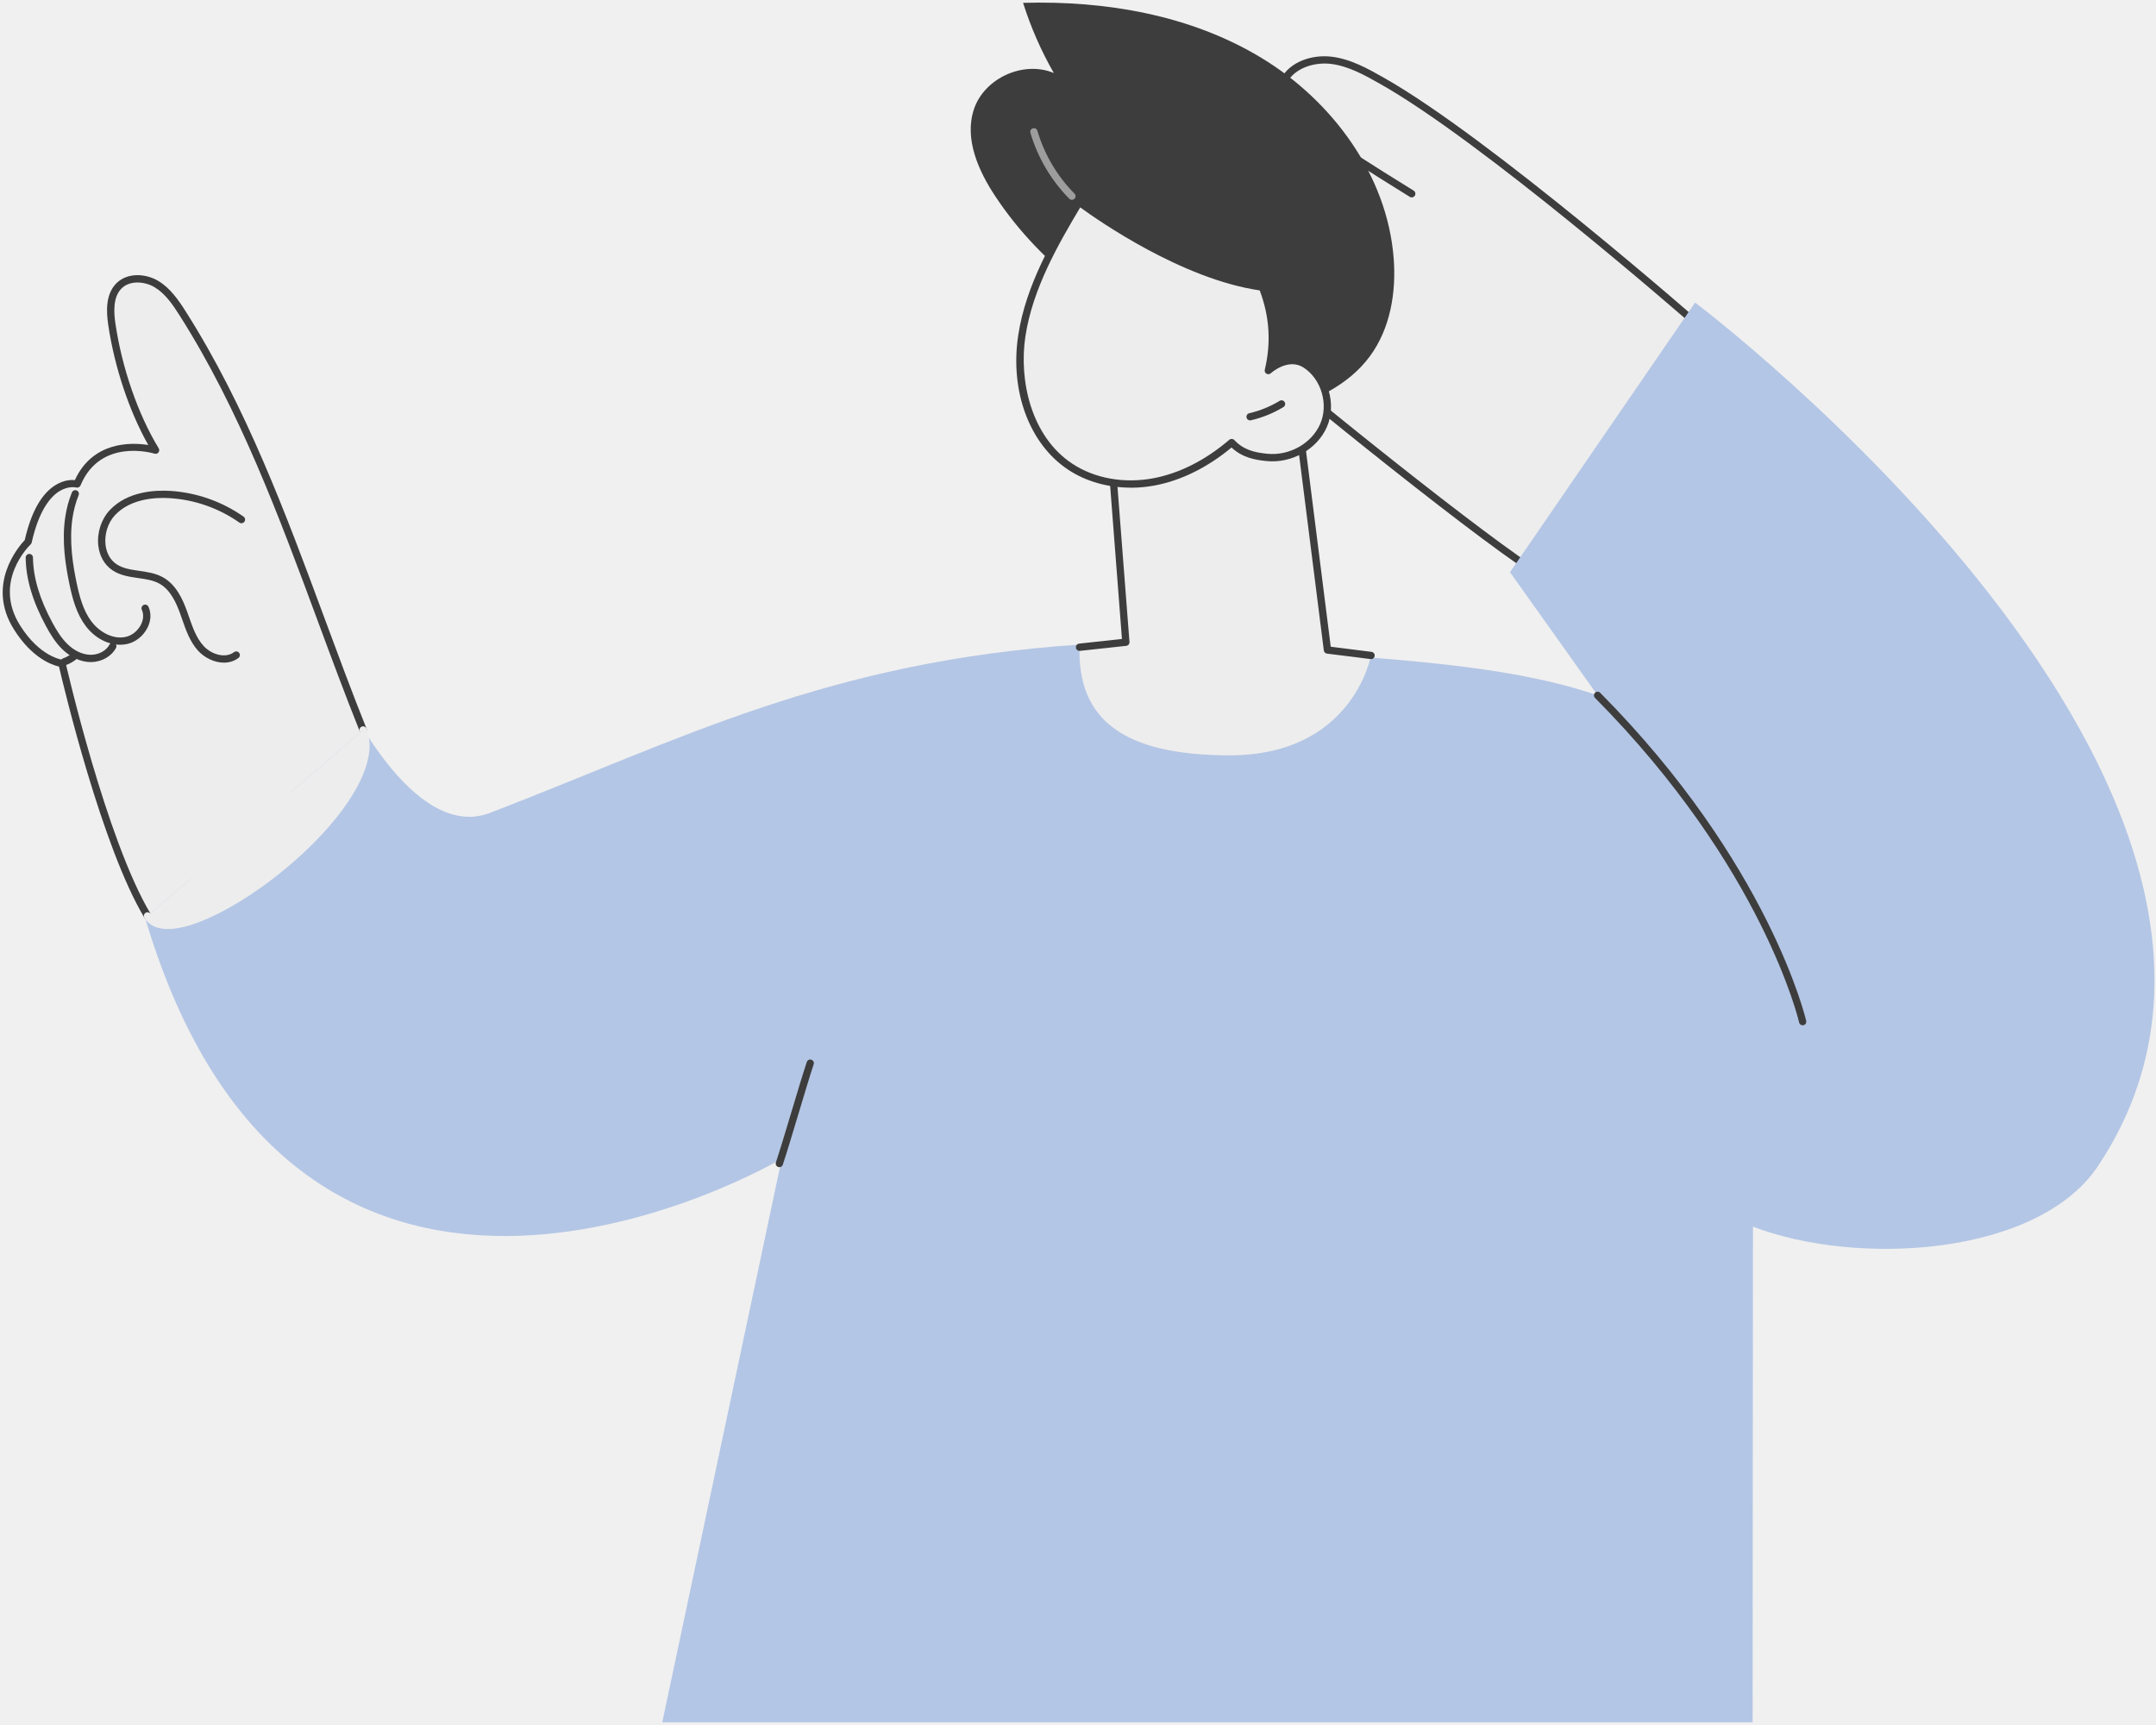
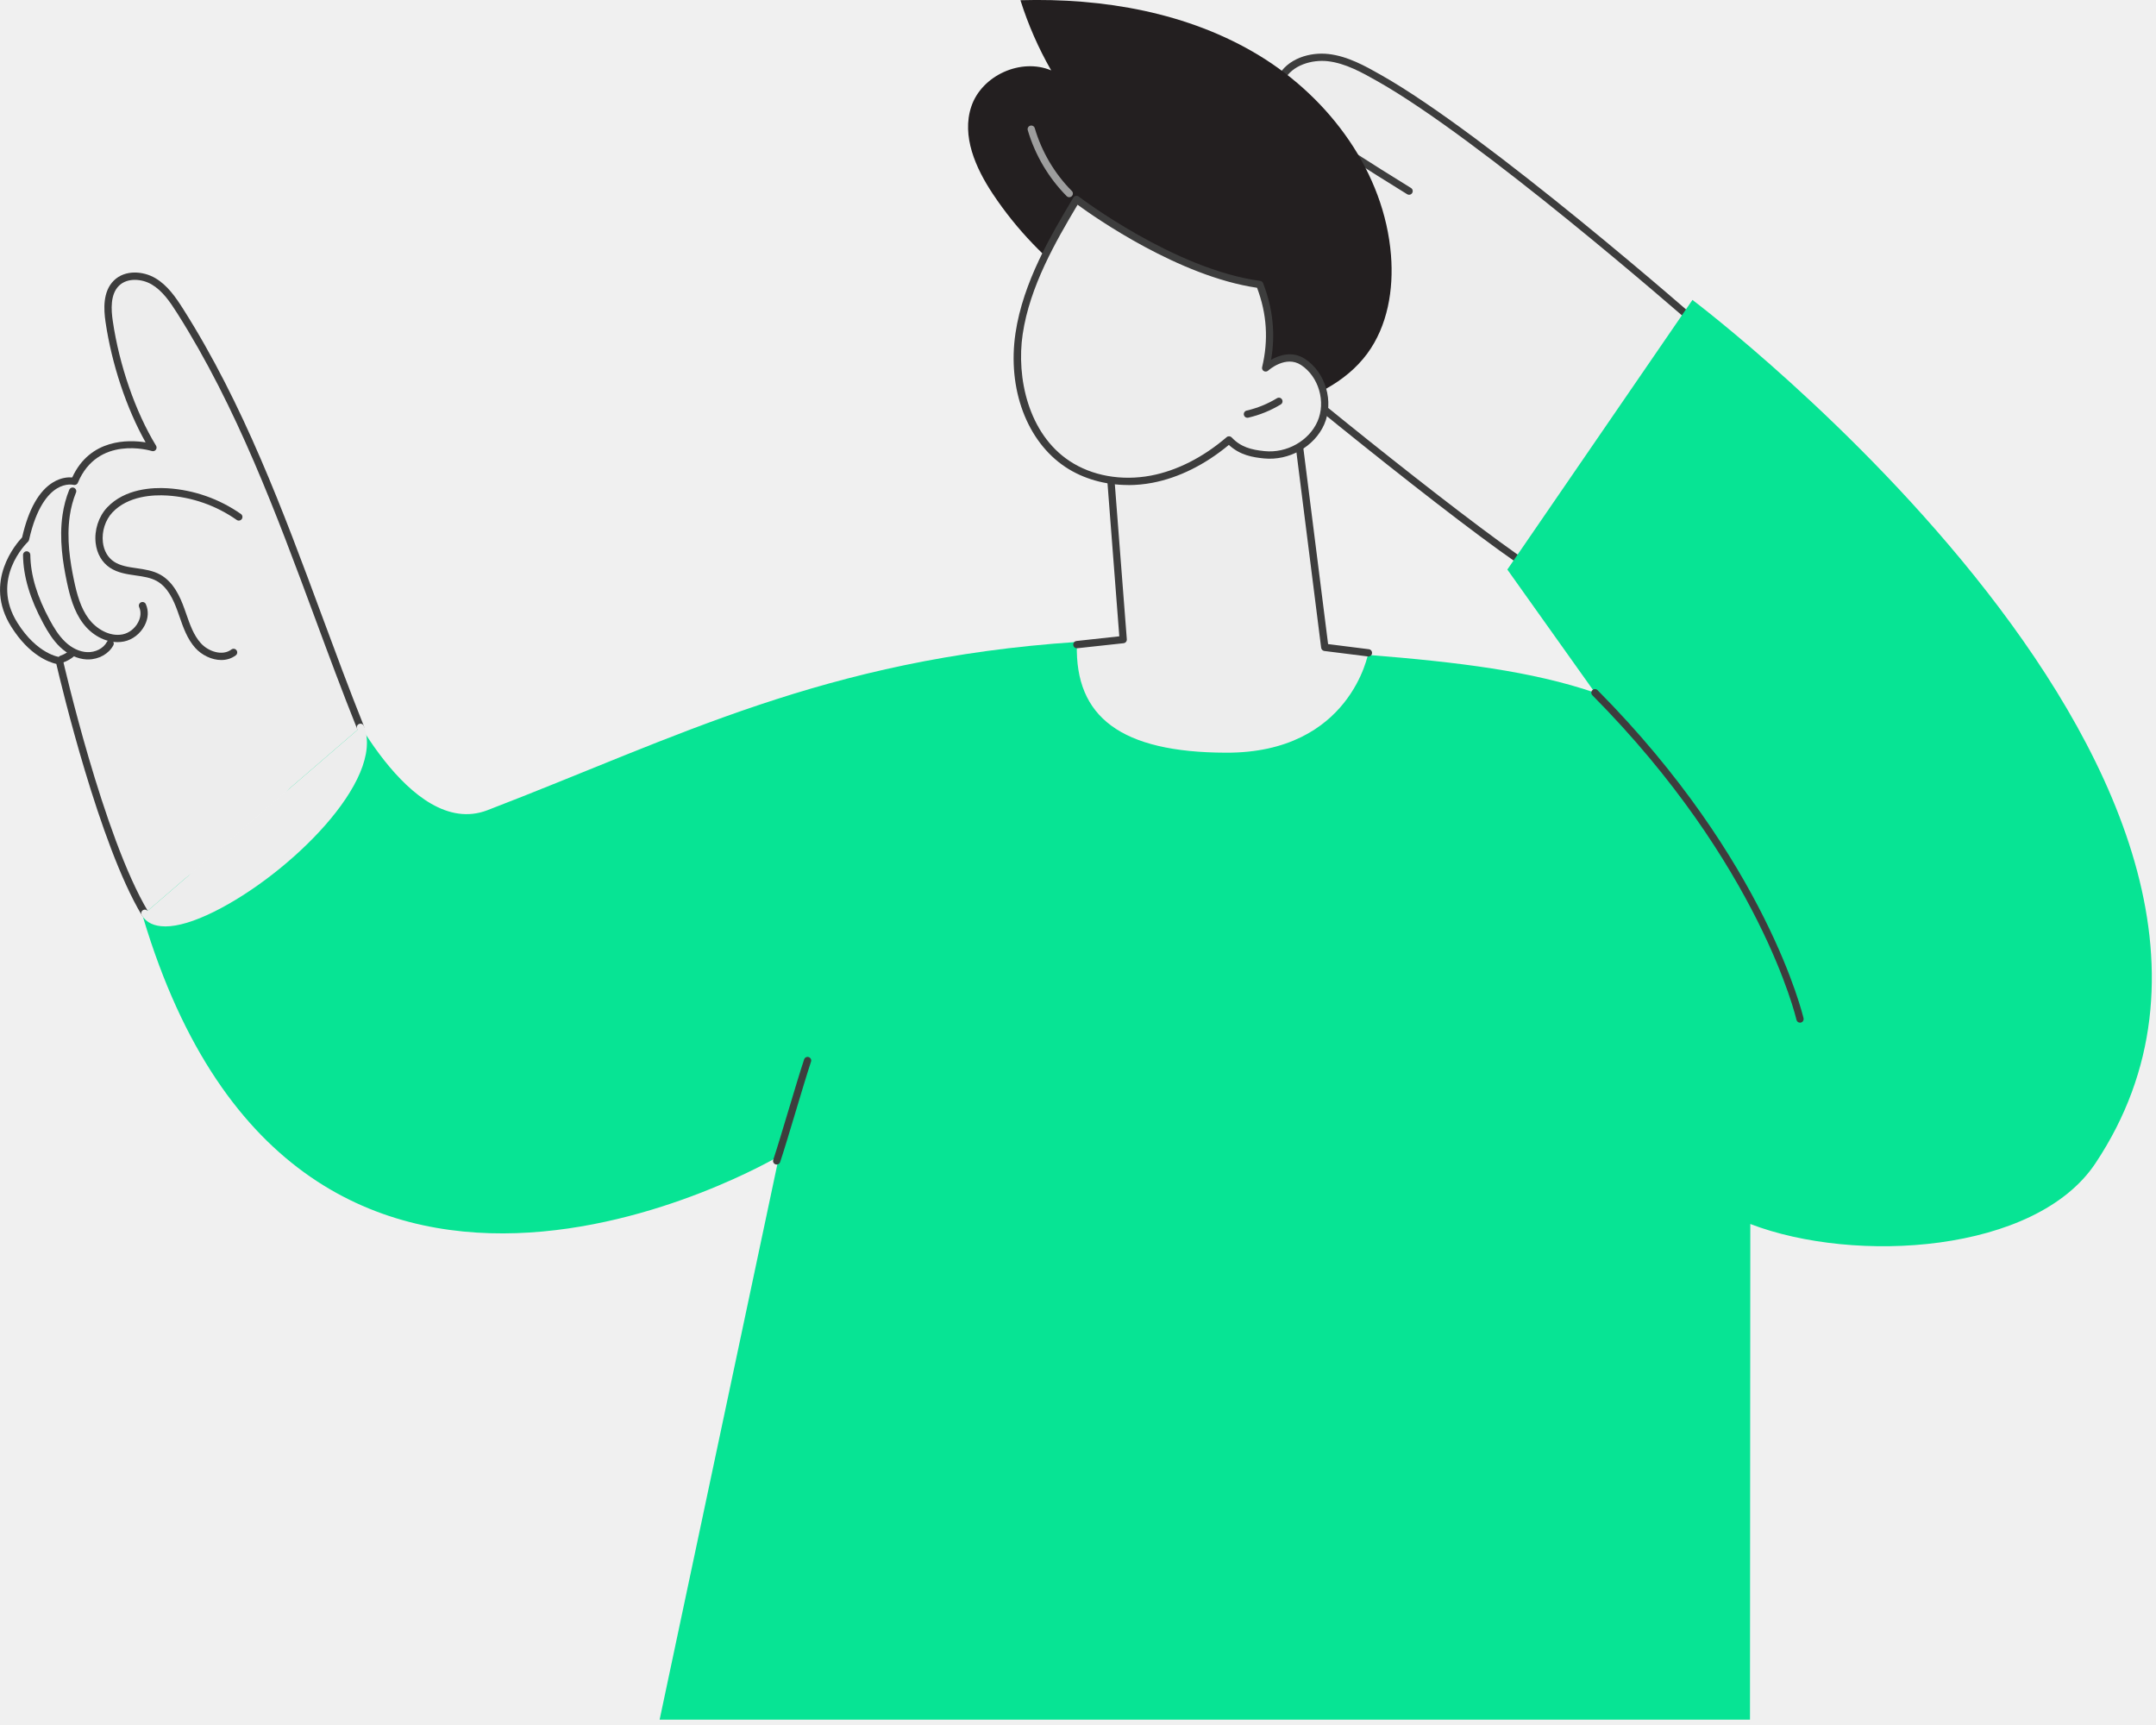
<svg xmlns="http://www.w3.org/2000/svg" width="365" height="292" viewBox="0 0 365 292" fill="none">
-   <g clip-path="url(#clip0_1828_2245)">
-     <path d="M206.488 43.459C203.394 40.477 201.51 37.236 203.48 34.062C205.456 30.889 210.422 30.148 213.233 32.605C211.145 30.963 209.008 29.253 207.736 26.925C206.469 24.592 206.296 21.449 208.044 19.455C209.582 17.701 212.213 17.263 214.493 17.769C215.617 18.016 216.673 18.461 217.692 18.998C216.704 17.516 216.432 15.417 217.272 13.793C218.699 11.021 222.188 9.842 225.289 10.188C228.383 10.54 231.194 12.101 233.905 13.639C252.064 23.863 287.899 55.369 287.899 55.369C288.844 60.537 269.981 91.419 262.829 98.371C258.203 96.982 223.51 69.174 210.367 57.894C208.162 56.005 205.895 53.998 204.777 51.319C203.659 48.639 204.073 45.077 206.488 43.466V43.459Z" fill="#EDEDED" />
-     <path d="M262.829 98.983C262.767 98.983 262.712 98.976 262.65 98.958C257.87 97.519 223.214 69.73 209.965 58.364C207.939 56.629 205.42 54.462 204.209 51.56C203.14 48.998 203.301 45.423 205.555 43.41C202.01 39.798 201.164 36.631 202.955 33.748C203.993 32.081 205.815 30.939 207.952 30.624C208.594 30.531 209.224 30.513 209.842 30.568C208.823 29.593 207.884 28.5 207.198 27.234C205.951 24.938 205.537 21.4 207.581 19.06C209.447 16.93 212.442 16.689 214.629 17.177C215.215 17.306 215.808 17.492 216.426 17.739C215.994 16.312 216.086 14.763 216.722 13.522C218.371 10.318 222.244 9.237 225.357 9.589C228.624 9.959 231.595 11.633 234.208 13.114C252.212 23.258 287.943 54.604 288.301 54.919C288.406 55.011 288.474 55.135 288.498 55.271C289.53 60.932 270.099 92.173 263.249 98.822C263.132 98.933 262.977 98.995 262.817 98.995L262.829 98.983ZM209.125 31.76C208.798 31.76 208.471 31.785 208.137 31.834C206.358 32.099 204.851 33.032 204.005 34.39C202.461 36.872 203.387 39.613 206.914 43.015C207.05 43.145 207.118 43.33 207.099 43.515C207.081 43.7 206.982 43.867 206.828 43.972C204.654 45.429 204.363 48.726 205.345 51.078C206.445 53.715 208.841 55.771 210.768 57.425C224.999 69.638 257.215 95.297 262.675 97.655C270.062 90.178 287.708 61.068 287.319 55.678C284.576 53.282 250.853 23.888 233.609 14.176C231.095 12.756 228.248 11.145 225.227 10.805C222.627 10.515 219.205 11.41 217.828 14.078C217.136 15.424 217.291 17.27 218.217 18.659C218.371 18.893 218.353 19.202 218.161 19.412C217.97 19.622 217.661 19.677 217.414 19.548C216.315 18.974 215.32 18.591 214.363 18.375C212.053 17.862 209.755 18.449 208.514 19.869C206.859 21.764 207.229 24.703 208.285 26.642C209.416 28.722 211.361 30.346 213.165 31.778C213.331 31.896 213.486 32.019 213.64 32.155C213.894 32.377 213.924 32.754 213.708 33.013C213.492 33.273 213.115 33.31 212.85 33.106C212.708 32.995 212.566 32.884 212.424 32.766C211.503 32.118 210.348 31.772 209.125 31.772V31.76Z" fill="#3D3D3D" />
-     <path d="M238.995 33.414C238.883 33.414 238.772 33.383 238.673 33.322C232.028 29.228 225.369 24.95 218.884 20.597C218.6 20.406 218.526 20.023 218.717 19.739C218.909 19.455 219.292 19.381 219.576 19.572C226.043 23.912 232.688 28.185 239.322 32.266C239.612 32.445 239.705 32.828 239.526 33.118C239.408 33.309 239.205 33.414 239.001 33.414H238.995Z" fill="#3D3D3D" />
-     <path d="M230.588 45.874C230.465 45.874 230.341 45.837 230.23 45.756L213.091 33.495C212.813 33.297 212.751 32.908 212.948 32.63C213.146 32.353 213.535 32.291 213.813 32.489L230.953 44.75C231.231 44.948 231.292 45.337 231.095 45.614C230.971 45.781 230.786 45.874 230.594 45.874H230.588Z" fill="#3D3D3D" />
-     <path d="M222.553 56.098C222.436 56.098 222.312 56.06 222.207 55.993C216.976 52.449 211.849 48.621 206.97 44.614C206.704 44.398 206.667 44.009 206.883 43.743C207.099 43.478 207.489 43.441 207.754 43.657C212.603 47.645 217.698 51.449 222.899 54.968C223.183 55.159 223.257 55.542 223.065 55.826C222.948 56.005 222.751 56.098 222.553 56.098Z" fill="#3D3D3D" />
-     <path d="M296.713 291.544L296.769 207.639C314.513 214.443 345.043 212.597 355.185 197.378C397.228 134.285 286.973 51.214 286.973 51.214L255.634 96.858L270.463 117.696C259.784 114.053 247.32 112.522 232.058 111.306C231.12 113.176 229.884 114.899 228.365 116.418C225.06 119.715 220.706 121.974 216.241 123.221C211.275 124.604 205.92 124.882 200.83 124.073C195.531 123.234 190.009 120.888 186.551 116.634C184.759 114.43 183.549 111.818 182.709 109.114C139.987 111.979 115.133 125.234 82.966 137.595C69.711 142.688 57.976 116.905 57.976 116.905C53.572 135.285 37.563 145.967 24.08 153.69C49.934 245.078 132.346 196.143 132.346 196.143L112.119 291.544H296.713Z" fill="#B4C6E5" />
-     <path d="M131.945 197.575C131.883 197.575 131.815 197.563 131.747 197.544C131.426 197.439 131.247 197.087 131.358 196.766C131.994 194.859 132.995 191.519 133.965 188.29C134.934 185.048 135.941 181.702 136.584 179.776C136.689 179.454 137.041 179.275 137.362 179.387C137.683 179.492 137.862 179.843 137.751 180.164C137.115 182.072 136.114 185.412 135.144 188.641C134.175 191.883 133.168 195.229 132.526 197.155C132.439 197.415 132.198 197.575 131.939 197.575H131.945Z" fill="#3D3D3D" />
-     <path d="M305.181 173.558C304.897 173.558 304.644 173.36 304.582 173.076C304.526 172.817 298.442 146.794 270.031 118.14C269.79 117.899 269.79 117.504 270.031 117.269C270.272 117.029 270.667 117.029 270.902 117.269C299.585 146.201 305.718 172.545 305.78 172.811C305.854 173.144 305.644 173.472 305.311 173.546C305.267 173.558 305.218 173.558 305.175 173.558H305.181Z" fill="#3D3D3D" />
-     <path d="M61.472 123.568C51.942 99.749 44.684 74.726 30.93 53.067C29.719 51.159 28.391 49.221 26.446 48.072C24.5 46.924 21.764 46.8 20.152 48.381C18.521 49.986 18.595 52.604 18.923 54.87C19.966 61.982 22.591 70.083 26.328 76.22C26.328 76.22 16.668 73.256 13.043 81.943C13.043 81.943 7.28 80.325 4.742 91.723C4.742 91.723 -2.133 98.286 2.87 106.232C6.471 111.943 10.48 112.307 10.48 112.307C10.48 112.307 17.28 142.232 24.963 155.043L61.46 123.574L61.472 123.568Z" fill="#EDEDED" />
-     <path d="M24.976 155.654C24.766 155.654 24.562 155.549 24.445 155.352C17.28 143.411 10.826 116.443 9.986 112.831C8.781 112.56 5.415 111.399 2.364 106.552C-2.441 98.927 3.222 92.438 4.192 91.413C5.273 86.659 7.052 83.511 9.473 82.066C10.813 81.263 12.011 81.208 12.678 81.263C15.711 74.67 22.221 74.873 25.099 75.324C21.869 69.595 19.367 62.093 18.318 54.956C18.009 52.838 17.817 49.813 19.72 47.936C21.622 46.065 24.704 46.319 26.761 47.535C28.811 48.745 30.201 50.77 31.449 52.733C41.664 68.817 48.409 87.011 54.925 104.607C57.21 110.775 59.57 117.147 62.047 123.333C62.176 123.648 62.022 124.006 61.701 124.136C61.386 124.265 61.027 124.111 60.898 123.79C58.415 117.591 56.049 111.207 53.764 105.033C47.266 87.499 40.553 69.366 30.405 53.394C29.188 51.48 27.947 49.671 26.131 48.597C24.519 47.646 22.03 47.399 20.59 48.813C19.083 50.295 19.269 52.925 19.541 54.771C20.64 62.272 23.376 70.163 26.866 75.886C27.002 76.102 26.983 76.38 26.829 76.584C26.674 76.787 26.409 76.874 26.162 76.793C25.791 76.682 16.996 74.108 13.63 82.165C13.512 82.455 13.191 82.603 12.895 82.523C12.845 82.511 11.61 82.202 10.078 83.134C8.614 84.029 6.607 86.264 5.366 91.84C5.341 91.957 5.279 92.068 5.187 92.154C4.921 92.407 -1.262 98.47 3.408 105.885C6.774 111.232 10.517 111.67 10.554 111.677C10.819 111.701 11.036 111.899 11.097 112.152C11.165 112.448 17.959 142.127 25.507 154.71C25.68 155 25.587 155.383 25.297 155.555C25.198 155.617 25.087 155.642 24.982 155.642L24.976 155.654Z" fill="#3D3D3D" />
-     <path d="M24.97 155.036C30.034 163.489 66.599 136.391 61.466 123.567L24.97 155.036Z" fill="#EDEDED" />
-     <path d="M28.416 157.259C26.557 157.259 25.204 156.623 24.445 155.358C24.272 155.068 24.364 154.685 24.655 154.512C24.945 154.339 25.328 154.432 25.501 154.722C26.742 156.79 30.621 156.401 36.149 153.66C48.199 147.69 64.252 132.174 60.898 123.796C60.768 123.481 60.922 123.123 61.244 122.994C61.559 122.87 61.917 123.018 62.047 123.339C65.703 132.471 49.441 148.455 36.699 154.771C33.351 156.432 30.553 157.265 28.416 157.265V157.259Z" fill="#EDEDED" />
-     <path d="M20.356 109.139C18.219 109.139 16.008 107.96 14.494 105.947C12.963 103.91 12.277 101.372 11.764 98.933C11.11 95.809 10.43 91.691 11.042 87.561C11.258 86.091 11.635 84.677 12.172 83.356C12.302 83.041 12.66 82.887 12.975 83.017C13.29 83.146 13.444 83.504 13.315 83.819C12.82 85.048 12.462 86.369 12.265 87.74C11.69 91.679 12.339 95.655 12.975 98.68C13.457 100.977 14.093 103.36 15.482 105.206C16.706 106.83 18.948 108.268 21.196 107.83C22.283 107.62 23.296 106.83 23.845 105.768C24.296 104.897 24.358 103.99 24.012 103.218C23.87 102.909 24.012 102.539 24.321 102.403C24.636 102.261 25 102.403 25.136 102.712C25.637 103.829 25.569 105.12 24.932 106.33C24.21 107.719 22.869 108.756 21.424 109.034C21.072 109.102 20.714 109.139 20.349 109.139H20.356Z" fill="#3D3D3D" />
-     <path d="M37.909 112.171C36.279 112.171 34.592 111.325 33.511 110.127C32.146 108.602 31.473 106.663 30.825 104.793C30.72 104.484 30.615 104.181 30.503 103.879C29.849 102.064 28.861 99.841 27.002 98.804C25.951 98.217 24.716 98.038 23.407 97.853C21.918 97.637 20.38 97.421 19.065 96.55C17.712 95.655 16.854 94.173 16.644 92.377C16.39 90.197 17.138 87.882 18.589 86.345C21.603 83.147 26.304 82.937 28.836 83.097C33.289 83.381 37.575 84.888 41.232 87.45C41.51 87.647 41.578 88.03 41.38 88.308C41.182 88.586 40.8 88.654 40.522 88.456C37.05 86.024 32.986 84.591 28.756 84.326C26.439 84.177 22.153 84.357 19.485 87.184C18.274 88.469 17.657 90.401 17.867 92.228C18.033 93.661 18.7 94.828 19.744 95.519C20.831 96.235 22.165 96.427 23.58 96.63C24.945 96.828 26.353 97.032 27.601 97.73C29.818 98.971 30.936 101.446 31.659 103.465C31.77 103.774 31.875 104.083 31.986 104.391C32.597 106.151 33.227 107.966 34.432 109.306C35.723 110.751 38.119 111.528 39.62 110.392C39.892 110.189 40.281 110.238 40.485 110.51C40.688 110.781 40.639 111.17 40.367 111.374C39.632 111.93 38.78 112.171 37.903 112.171H37.909Z" fill="#3D3D3D" />
-     <path d="M15.377 112.072C15.303 112.072 15.229 112.072 15.149 112.072C13.574 112.004 11.962 111.25 10.609 109.96C9.374 108.781 8.497 107.305 7.799 106.015C5.514 101.804 4.39 98.001 4.346 94.389C4.346 94.05 4.618 93.766 4.958 93.766H4.964C5.304 93.766 5.576 94.037 5.582 94.377C5.625 97.785 6.706 101.397 8.886 105.428C9.541 106.632 10.356 108.009 11.468 109.071C12.598 110.158 13.926 110.781 15.205 110.837C16.613 110.899 17.965 110.201 18.546 109.102C18.707 108.799 19.077 108.688 19.38 108.843C19.683 109.003 19.794 109.374 19.639 109.676C18.867 111.127 17.175 112.072 15.377 112.072Z" fill="#3D3D3D" />
-     <path d="M10.893 112.633C10.64 112.633 10.399 112.473 10.313 112.22C10.202 111.899 10.368 111.547 10.696 111.436C11.264 111.238 11.814 110.923 12.271 110.528C12.53 110.306 12.919 110.337 13.142 110.59C13.364 110.849 13.333 111.238 13.08 111.46C12.493 111.967 11.832 112.349 11.104 112.602C11.036 112.627 10.968 112.64 10.9 112.64L10.893 112.633Z" fill="#3D3D3D" />
-     <path d="M168.534 33.279C165.619 28.896 163.216 23.481 164.884 18.486C166.644 13.214 173.29 10.207 178.41 12.362C176.255 8.608 174.507 4.613 173.203 0.483C187.218 0.081 201.633 2.557 213.616 9.836C225.598 17.116 234.825 29.667 235.937 43.651C236.4 49.467 235.375 55.611 231.916 60.303C228.278 65.23 222.38 68.026 216.438 69.508C208.699 71.441 200.17 71.385 193.122 67.656C188.366 65.137 184.481 60.747 182.802 55.604C182.375 54.295 182.091 52.943 181.986 51.573C181.906 50.585 182.406 48.764 182.029 47.893C181.579 46.862 179.652 45.831 178.805 45.078C177.595 44.003 176.427 42.886 175.31 41.719C172.808 39.114 170.535 36.292 168.54 33.285L168.534 33.279Z" fill="#3D3D3D" />
-     <path d="M181.467 33.829C181.307 33.829 181.152 33.767 181.029 33.643C177.953 30.538 175.68 26.679 174.445 22.487C174.346 22.16 174.537 21.814 174.865 21.721C175.192 21.623 175.538 21.814 175.631 22.141C176.804 26.136 178.972 29.816 181.906 32.773C182.147 33.014 182.141 33.409 181.906 33.643C181.789 33.761 181.628 33.822 181.474 33.822L181.467 33.829Z" fill="#9D9D9D" />
-     <path d="M182.758 109.559L190.596 108.707L188.527 81.93C188.527 81.93 195.043 49.295 220.132 73.663L224.727 110.022L232.102 110.948C232.102 110.948 229.112 127.908 208.057 127.859C190.17 127.822 182.443 121.784 182.758 109.559Z" fill="#EDEDED" />
-     <path d="M232.108 111.566C232.108 111.566 232.058 111.566 232.027 111.566L224.653 110.64C224.375 110.603 224.153 110.387 224.115 110.103L219.545 73.96C212.176 66.848 205.772 64.069 200.509 65.699C192.313 68.243 189.398 80.844 189.151 81.974L191.214 108.664C191.238 108.998 190.998 109.288 190.664 109.325L182.826 110.177C182.48 110.214 182.184 109.967 182.147 109.627C182.11 109.288 182.357 108.985 182.696 108.948L189.941 108.158L187.922 81.974C187.922 81.918 187.922 81.863 187.934 81.807C188.051 81.221 190.911 67.391 200.151 64.52C205.914 62.73 212.782 65.656 220.57 73.225C220.669 73.324 220.737 73.454 220.755 73.59L225.289 109.473L232.188 110.344C232.528 110.387 232.769 110.695 232.725 111.035C232.688 111.35 232.423 111.578 232.114 111.578L232.108 111.566Z" fill="#3D3D3D" />
-     <path d="M208.52 74.911C204.759 78.133 200.287 80.628 195.42 81.554C190.553 82.474 185.291 81.727 181.165 78.986C174.26 74.404 171.758 65.106 172.975 56.907C174.192 48.708 178.453 41.324 182.69 34.199C182.69 34.199 198.854 46.597 213.702 48.597C215.592 53.419 215.814 58.117 214.715 62.729C214.715 62.729 218.013 59.735 221.04 61.711C224.313 63.847 225.635 68.459 224.054 72.034C222.479 75.608 218.384 77.806 214.499 77.424C212.3 77.207 210.287 76.781 208.52 74.911Z" fill="#EDEDED" />
-     <path d="M191.442 82.548C187.557 82.548 183.833 81.498 180.825 79.504C174.284 75.164 170.961 66.255 172.37 56.821C173.654 48.196 178.373 40.262 182.165 33.891C182.258 33.736 182.406 33.631 182.579 33.6C182.752 33.569 182.931 33.606 183.073 33.718C183.234 33.841 199.28 46.035 213.789 47.992C214.011 48.023 214.202 48.171 214.283 48.381C215.944 52.61 216.395 56.963 215.642 61.346C217.007 60.568 219.23 59.797 221.386 61.204C224.869 63.476 226.321 68.453 224.628 72.293C222.973 76.047 218.699 78.467 214.443 78.047C212.547 77.862 210.392 77.51 208.489 75.757C204.45 79.115 199.984 81.326 195.537 82.171C194.172 82.431 192.795 82.56 191.442 82.56V82.548ZM182.876 35.107C179.201 41.287 174.797 48.875 173.586 57C172.493 64.347 174.519 73.836 181.505 78.473C185.297 80.992 190.324 81.894 195.303 80.949C199.694 80.115 204.123 77.868 208.112 74.448C208.36 74.231 208.736 74.25 208.965 74.491C210.503 76.115 212.244 76.584 214.561 76.812C218.297 77.183 222.046 75.065 223.492 71.787C224.956 68.477 223.702 64.186 220.706 62.229C218.118 60.544 215.252 63.081 215.135 63.186C214.937 63.365 214.641 63.396 214.406 63.26C214.172 63.124 214.054 62.853 214.122 62.587C215.215 57.994 214.931 53.592 213.264 49.159C200.071 47.233 185.84 37.268 182.882 35.107H182.876Z" fill="#3D3D3D" />
-     <path d="M211.633 71.163C211.349 71.163 211.096 70.972 211.034 70.688C210.96 70.355 211.164 70.021 211.497 69.947C213.313 69.527 215.042 68.823 216.636 67.854C216.926 67.675 217.309 67.768 217.482 68.058C217.661 68.348 217.569 68.731 217.278 68.904C215.574 69.941 213.721 70.694 211.775 71.145C211.726 71.157 211.683 71.163 211.633 71.163Z" fill="#3D3D3D" />
+   <g clip-path="url(#clip0_2054_543)">
+     <path d="M206.039 43.014C202.945 40.032 201.061 36.791 203.031 33.617C205.007 30.444 209.973 29.703 212.784 32.16C210.696 30.518 208.559 28.808 207.287 26.48C206.02 24.146 205.847 21.004 207.595 19.009C209.133 17.256 211.764 16.818 214.044 17.324C215.168 17.571 216.224 18.015 217.243 18.553C216.255 17.071 215.983 14.972 216.823 13.348C218.25 10.576 221.739 9.397 224.84 9.742C227.934 10.094 230.745 11.656 233.456 13.194C251.615 23.418 287.45 54.924 287.45 54.924C288.395 60.091 269.532 90.974 262.38 97.926C257.754 96.537 223.061 68.729 209.918 57.449C207.713 55.56 205.446 53.553 204.328 50.874C203.21 48.194 203.624 44.632 206.039 43.02V43.014Z" fill="#EDEDED" />
+     <path d="M262.38 98.537C262.318 98.537 262.263 98.531 262.201 98.513C257.42 97.074 222.765 69.285 209.516 57.918C207.49 56.184 204.97 54.017 203.76 51.115C202.691 48.553 202.852 44.978 205.106 42.965C201.561 39.353 200.715 36.186 202.506 33.303C203.544 31.636 205.366 30.494 207.503 30.179C208.145 30.086 208.775 30.067 209.393 30.123C208.374 29.148 207.435 28.055 206.749 26.789C205.502 24.492 205.088 20.955 207.132 18.615C208.997 16.485 211.993 16.244 214.179 16.732C214.766 16.861 215.359 17.046 215.977 17.293C215.544 15.867 215.637 14.318 216.273 13.076C217.922 9.872 221.795 8.792 224.908 9.144C228.175 9.514 231.146 11.187 233.759 12.669C251.763 22.813 287.493 54.158 287.852 54.473C287.957 54.566 288.025 54.689 288.049 54.825C289.081 60.487 269.65 91.727 262.8 98.377C262.683 98.488 262.528 98.55 262.368 98.55L262.38 98.537ZM208.676 31.315C208.349 31.315 208.022 31.339 207.688 31.389C205.909 31.654 204.402 32.586 203.556 33.945C202.012 36.427 202.938 39.168 206.465 42.57C206.601 42.7 206.669 42.885 206.65 43.07C206.632 43.255 206.533 43.422 206.379 43.527C204.204 44.984 203.914 48.281 204.896 50.633C205.996 53.269 208.392 55.325 210.319 56.98C224.55 69.192 256.766 94.851 262.226 97.21C269.613 89.733 287.259 60.623 286.87 55.233C284.127 52.837 250.404 23.443 233.159 13.731C230.646 12.311 227.798 10.7 224.778 10.36C222.178 10.07 218.756 10.965 217.379 13.632C216.687 14.978 216.841 16.824 217.768 18.213C217.922 18.448 217.904 18.757 217.712 18.967C217.521 19.177 217.212 19.232 216.965 19.102C215.866 18.528 214.871 18.145 213.914 17.929C211.604 17.417 209.306 18.003 208.065 19.423C206.409 21.319 206.78 24.258 207.836 26.196C208.966 28.277 210.912 29.901 212.716 31.333C212.882 31.45 213.037 31.574 213.191 31.71C213.444 31.932 213.475 32.309 213.259 32.568C213.043 32.827 212.666 32.864 212.401 32.66C212.259 32.549 212.116 32.438 211.974 32.321C211.054 31.673 209.899 31.327 208.676 31.327V31.315Z" fill="#3D3D3D" />
+     <path d="M238.545 32.969C238.434 32.969 238.323 32.938 238.224 32.876C231.578 28.783 224.92 24.504 218.435 20.152C218.151 19.96 218.077 19.578 218.268 19.294C218.46 19.009 218.843 18.935 219.127 19.127C225.593 23.467 232.239 27.739 238.873 31.82C239.163 32 239.256 32.382 239.076 32.673C238.959 32.864 238.755 32.969 238.551 32.969H238.545Z" fill="#3D3D3D" />
+     <path d="M230.139 45.428C230.016 45.428 229.892 45.391 229.781 45.311L212.641 33.05C212.364 32.852 212.302 32.463 212.499 32.185C212.697 31.907 213.086 31.846 213.364 32.043L230.504 44.305C230.782 44.502 230.843 44.891 230.646 45.169C230.522 45.336 230.337 45.428 230.145 45.428H230.139Z" fill="#3D3D3D" />
+     <path d="M222.104 55.652C221.986 55.652 221.863 55.615 221.758 55.547C216.526 52.003 211.4 48.175 206.521 44.169C206.255 43.953 206.218 43.563 206.434 43.298C206.65 43.033 207.039 42.995 207.305 43.212C212.154 47.2 217.249 51.003 222.45 54.522C222.734 54.714 222.808 55.097 222.616 55.381C222.499 55.56 222.301 55.652 222.104 55.652Z" fill="#3D3D3D" />
+     <path d="M296.264 291.098L296.319 207.193C314.064 213.997 344.594 212.151 354.736 196.932C396.779 133.84 286.524 50.769 286.524 50.769L255.185 96.413L270.014 117.25C259.335 113.608 246.871 112.077 231.609 110.86C230.67 112.731 229.435 114.454 227.916 115.972C224.611 119.269 220.257 121.529 215.791 122.776C210.826 124.159 205.471 124.437 200.381 123.628C195.082 122.788 189.56 120.442 186.101 116.188C184.31 113.984 183.1 111.373 182.26 108.668C139.537 111.533 114.684 124.789 82.517 137.149C69.262 142.243 57.527 116.46 57.527 116.46C53.123 134.84 37.114 145.521 23.631 153.245C49.485 244.633 131.897 195.697 131.897 195.697L111.67 291.098H296.264Z" fill="#07E494" />
+     <path d="M131.496 197.13C131.434 197.13 131.366 197.118 131.298 197.099C130.977 196.994 130.798 196.642 130.909 196.321C131.545 194.413 132.546 191.073 133.515 187.844C134.485 184.603 135.492 181.257 136.134 179.33C136.239 179.009 136.591 178.83 136.913 178.941C137.234 179.046 137.413 179.398 137.302 179.719C136.665 181.627 135.665 184.967 134.695 188.196C133.725 191.437 132.719 194.784 132.076 196.71C131.99 196.969 131.749 197.13 131.49 197.13H131.496Z" fill="#3D3D3D" />
+     <path d="M304.732 173.113C304.448 173.113 304.194 172.915 304.133 172.631C304.077 172.372 297.993 146.348 269.582 117.695C269.341 117.454 269.341 117.059 269.582 116.824C269.823 116.583 270.218 116.583 270.453 116.824C299.136 145.756 305.269 172.1 305.331 172.366C305.405 172.699 305.195 173.026 304.861 173.1C304.818 173.113 304.769 173.113 304.726 173.113H304.732Z" fill="#3D3D3D" />
+     <path d="M61.023 123.123C51.493 99.303 44.236 74.28 30.481 52.622C29.27 50.714 27.942 48.775 25.997 47.627C24.051 46.479 21.315 46.355 19.703 47.936C18.072 49.541 18.146 52.159 18.474 54.425C19.517 61.537 22.142 69.637 25.879 75.774C25.879 75.774 16.219 72.811 12.594 81.498C12.594 81.498 6.831 79.88 4.293 91.277C4.293 91.277 -2.582 97.84 2.421 105.786C6.022 111.497 10.03 111.861 10.03 111.861C10.03 111.861 16.831 141.787 24.514 154.598L61.011 123.129L61.023 123.123Z" fill="#EDEDED" />
+     <path d="M24.526 155.209C24.317 155.209 24.113 155.104 23.995 154.906C16.831 142.966 10.376 115.998 9.536 112.386C8.332 112.114 4.966 110.954 1.915 106.107C-2.891 98.482 2.773 91.993 3.743 90.968C4.824 86.214 6.603 83.066 9.024 81.621C10.364 80.818 11.562 80.763 12.229 80.818C15.262 74.224 21.772 74.428 24.65 74.879C21.42 69.149 18.918 61.648 17.868 54.511C17.559 52.393 17.368 49.368 19.27 47.491C21.173 45.62 24.255 45.873 26.311 47.09C28.362 48.3 29.752 50.325 30.999 52.288C41.215 68.371 47.96 86.566 54.476 104.162C56.761 110.33 59.121 116.702 61.597 122.888C61.727 123.203 61.573 123.561 61.252 123.691C60.937 123.82 60.578 123.666 60.449 123.345C57.966 117.146 55.6 110.762 53.315 104.588C46.817 87.054 40.103 68.921 29.956 52.949C28.739 51.035 27.497 49.226 25.681 48.151C24.07 47.201 21.58 46.954 20.141 48.367C18.634 49.849 18.82 52.479 19.091 54.325C20.191 61.827 22.927 69.717 26.416 75.441C26.552 75.657 26.534 75.934 26.38 76.138C26.225 76.342 25.959 76.428 25.712 76.348C25.342 76.237 16.547 73.662 13.181 81.719C13.063 82.01 12.742 82.158 12.445 82.078C12.396 82.065 11.161 81.757 9.629 82.689C8.165 83.584 6.158 85.819 4.916 91.394C4.892 91.511 4.83 91.623 4.737 91.709C4.472 91.962 -1.711 98.025 2.959 105.44C6.325 110.787 10.068 111.225 10.105 111.231C10.37 111.256 10.586 111.454 10.648 111.707C10.716 112.003 17.51 141.682 25.058 154.264C25.231 154.554 25.138 154.937 24.848 155.11C24.749 155.172 24.638 155.197 24.533 155.197L24.526 155.209Z" fill="#3D3D3D" />
+     <path d="M24.52 154.591C29.585 163.043 66.149 135.946 61.017 123.122L24.52 154.591Z" fill="#EDEDED" />
+     <path d="M27.967 156.814C26.108 156.814 24.755 156.178 23.995 154.912C23.822 154.622 23.915 154.239 24.205 154.067C24.496 153.894 24.879 153.986 25.052 154.276C26.293 156.345 30.172 155.956 35.7 153.215C47.75 147.244 63.802 131.729 60.449 123.351C60.319 123.036 60.473 122.678 60.794 122.548C61.109 122.425 61.468 122.573 61.597 122.894C65.254 132.025 48.991 148.01 36.249 154.326C32.902 155.987 30.104 156.82 27.967 156.82V156.814Z" fill="#EDEDED" />
+     <path d="M19.907 108.694C17.77 108.694 15.558 107.514 14.045 105.502C12.513 103.464 11.828 100.927 11.315 98.488C10.661 95.364 9.981 91.246 10.593 87.115C10.809 85.646 11.185 84.232 11.723 82.911C11.852 82.596 12.211 82.442 12.526 82.571C12.841 82.701 12.995 83.059 12.866 83.374C12.371 84.603 12.013 85.924 11.816 87.294C11.241 91.234 11.89 95.21 12.526 98.235C13.008 100.532 13.644 102.915 15.033 104.761C16.256 106.385 18.498 107.823 20.747 107.385C21.834 107.175 22.847 106.385 23.396 105.323C23.847 104.452 23.909 103.545 23.563 102.773C23.421 102.464 23.563 102.094 23.872 101.958C24.187 101.816 24.551 101.958 24.687 102.266C25.187 103.384 25.119 104.674 24.483 105.884C23.761 107.274 22.42 108.311 20.975 108.589C20.623 108.657 20.265 108.694 19.9 108.694H19.907Z" fill="#3D3D3D" />
+     <path d="M37.46 111.725C35.829 111.725 34.143 110.879 33.062 109.682C31.697 108.157 31.024 106.218 30.376 104.347C30.271 104.039 30.166 103.736 30.054 103.434C29.4 101.618 28.412 99.396 26.552 98.359C25.502 97.772 24.267 97.593 22.958 97.408C21.469 97.192 19.931 96.975 18.616 96.105C17.263 95.21 16.405 93.728 16.195 91.931C15.941 89.752 16.689 87.437 18.14 85.899C21.154 82.701 25.855 82.491 28.387 82.652C32.84 82.936 37.126 84.442 40.783 87.004C41.061 87.202 41.129 87.585 40.931 87.863C40.733 88.141 40.35 88.208 40.073 88.011C36.601 85.578 32.537 84.146 28.306 83.88C25.99 83.732 21.704 83.911 19.036 86.739C17.825 88.023 17.207 89.956 17.418 91.783C17.584 93.216 18.251 94.382 19.295 95.074C20.382 95.79 21.716 95.981 23.131 96.185C24.496 96.383 25.904 96.587 27.151 97.284C29.369 98.525 30.487 101.001 31.209 103.02C31.321 103.329 31.426 103.637 31.537 103.946C32.148 105.706 32.778 107.521 33.983 108.86C35.273 110.305 37.67 111.083 39.171 109.947C39.443 109.743 39.832 109.793 40.035 110.064C40.239 110.336 40.19 110.725 39.918 110.929C39.183 111.484 38.331 111.725 37.454 111.725H37.46Z" fill="#3D3D3D" />
+     <path d="M14.928 111.626C14.854 111.626 14.78 111.626 14.7 111.626C13.125 111.558 11.513 110.805 10.16 109.515C8.925 108.336 8.048 106.86 7.35 105.57C5.065 101.359 3.941 97.556 3.897 93.944C3.897 93.604 4.169 93.32 4.509 93.32H4.515C4.855 93.32 5.126 93.592 5.133 93.931C5.176 97.34 6.257 100.951 8.437 104.983C9.092 106.187 9.907 107.564 11.019 108.626C12.149 109.712 13.477 110.336 14.755 110.391C16.164 110.453 17.516 109.756 18.097 108.657C18.258 108.354 18.628 108.243 18.931 108.397C19.233 108.558 19.345 108.928 19.19 109.231C18.418 110.682 16.726 111.626 14.928 111.626Z" fill="#3D3D3D" />
+     <path d="M10.444 112.188C10.191 112.188 9.95 112.027 9.864 111.774C9.753 111.453 9.919 111.101 10.247 110.99C10.815 110.793 11.365 110.478 11.822 110.083C12.081 109.86 12.47 109.891 12.693 110.144C12.915 110.404 12.884 110.793 12.631 111.015C12.044 111.521 11.383 111.904 10.654 112.157C10.586 112.182 10.518 112.194 10.45 112.194L10.444 112.188Z" fill="#3D3D3D" />
+     <path d="M168.085 32.834C165.17 28.45 162.767 23.036 164.435 18.041C166.195 12.768 172.841 9.762 177.961 11.916C175.805 8.162 174.058 4.168 172.754 0.037C186.769 -0.364 201.184 2.112 213.167 9.391C225.149 16.67 234.376 29.222 235.488 43.206C235.951 49.022 234.926 55.165 231.467 59.858C227.829 64.784 221.931 67.581 215.989 69.063C208.25 70.995 199.72 70.94 192.673 67.211C187.917 64.692 184.032 60.302 182.352 55.159C181.926 53.85 181.642 52.498 181.537 51.127C181.457 50.14 181.957 48.318 181.58 47.448C181.129 46.417 179.202 45.386 178.356 44.632C177.146 43.558 175.978 42.441 174.86 41.274C172.359 38.668 170.086 35.847 168.091 32.84L168.085 32.834Z" fill="#231F20" />
+     <path d="M181.018 33.383C180.858 33.383 180.703 33.322 180.58 33.198C177.504 30.093 175.231 26.234 173.996 22.042C173.897 21.714 174.088 21.369 174.416 21.276C174.743 21.177 175.089 21.369 175.182 21.696C176.355 25.691 178.523 29.37 181.457 32.328C181.698 32.568 181.692 32.964 181.457 33.198C181.339 33.315 181.179 33.377 181.024 33.377L181.018 33.383Z" fill="#9D9D9D" />
+     <path d="M182.309 109.114L190.147 108.262L188.078 81.485C188.078 81.485 194.594 48.849 219.683 73.218L224.278 109.577L231.653 110.503C231.653 110.503 228.663 127.463 207.608 127.414C189.721 127.377 181.994 121.339 182.309 109.114Z" fill="#EDEDED" />
+     <path d="M231.659 111.121C231.659 111.121 231.609 111.121 231.578 111.121L224.204 110.195C223.926 110.158 223.704 109.941 223.666 109.657L219.096 73.515C211.727 66.402 205.323 63.624 200.06 65.254C191.864 67.798 188.949 80.399 188.702 81.529L190.765 108.219C190.789 108.552 190.549 108.842 190.215 108.88L182.377 109.732C182.031 109.769 181.735 109.522 181.698 109.182C181.661 108.842 181.908 108.54 182.247 108.503L189.492 107.713L187.473 81.529C187.473 81.473 187.473 81.418 187.485 81.362C187.602 80.775 190.462 66.946 199.702 64.075C205.465 62.284 212.333 65.211 220.121 72.78C220.22 72.879 220.288 73.008 220.307 73.144L224.84 109.028L231.739 109.898C232.079 109.941 232.32 110.25 232.276 110.59C232.239 110.905 231.974 111.133 231.665 111.133L231.659 111.121Z" fill="#3D3D3D" />
+     <path d="M208.071 74.465C204.309 77.688 199.838 80.183 194.971 81.109C190.104 82.029 184.841 81.281 180.716 78.54C173.81 73.959 171.309 64.661 172.526 56.462C173.742 48.263 178.004 40.879 182.241 33.754C182.241 33.754 198.405 46.151 213.253 48.152C215.143 52.974 215.365 57.672 214.266 62.284C214.266 62.284 217.564 59.29 220.591 61.265C223.864 63.401 225.186 68.013 223.605 71.588C222.03 75.163 217.935 77.361 214.05 76.978C211.851 76.762 209.837 76.336 208.071 74.465Z" fill="#EDEDED" />
+     <path d="M190.993 82.103C187.108 82.103 183.384 81.053 180.376 79.059C173.835 74.719 170.512 65.809 171.92 56.376C173.205 47.75 177.924 39.817 181.716 33.445C181.809 33.291 181.957 33.186 182.13 33.155C182.303 33.124 182.482 33.161 182.624 33.272C182.785 33.396 198.831 45.59 213.339 47.547C213.562 47.578 213.753 47.726 213.834 47.936C215.495 52.165 215.946 56.517 215.192 60.901C216.557 60.123 218.781 59.351 220.936 60.759C224.42 63.031 225.871 68.007 224.179 71.848C222.524 75.601 218.25 78.022 213.994 77.602C212.098 77.416 209.942 77.065 208.04 75.311C204.001 78.67 199.535 80.88 195.088 81.726C193.723 81.985 192.346 82.115 190.993 82.115V82.103ZM182.426 34.661C178.752 40.842 174.348 48.429 173.137 56.554C172.044 63.902 174.07 73.391 181.055 78.028C184.848 80.547 189.875 81.448 194.853 80.504C199.245 79.67 203.673 77.423 207.663 74.002C207.91 73.786 208.287 73.805 208.516 74.046C210.054 75.669 211.795 76.138 214.111 76.367C217.848 76.737 221.597 74.62 223.043 71.341C224.506 68.032 223.253 63.741 220.257 61.784C217.669 60.098 214.803 62.636 214.686 62.741C214.488 62.92 214.192 62.951 213.957 62.815C213.722 62.679 213.605 62.407 213.673 62.142C214.766 57.548 214.482 53.147 212.814 48.714C199.622 46.787 185.391 36.822 182.433 34.661H182.426Z" fill="#3D3D3D" />
+     <path d="M211.184 70.718C210.9 70.718 210.647 70.527 210.585 70.243C210.511 69.909 210.715 69.576 211.048 69.502C212.864 69.082 214.593 68.378 216.187 67.409C216.477 67.23 216.86 67.322 217.033 67.612C217.212 67.903 217.119 68.285 216.829 68.458C215.124 69.496 213.272 70.249 211.326 70.7C211.277 70.712 211.233 70.718 211.184 70.718Z" fill="#3D3D3D" />
  </g>
  <defs>
-     <clipPath id="clip0_1828_2245">
-       <rect width="364.297" height="291.099" fill="white" transform="translate(0.449219 0.445312)" />
+     <clipPath id="clip0_2054_543">
+       <rect width="364.297" height="291.099" fill="white" />
    </clipPath>
  </defs>
</svg>
